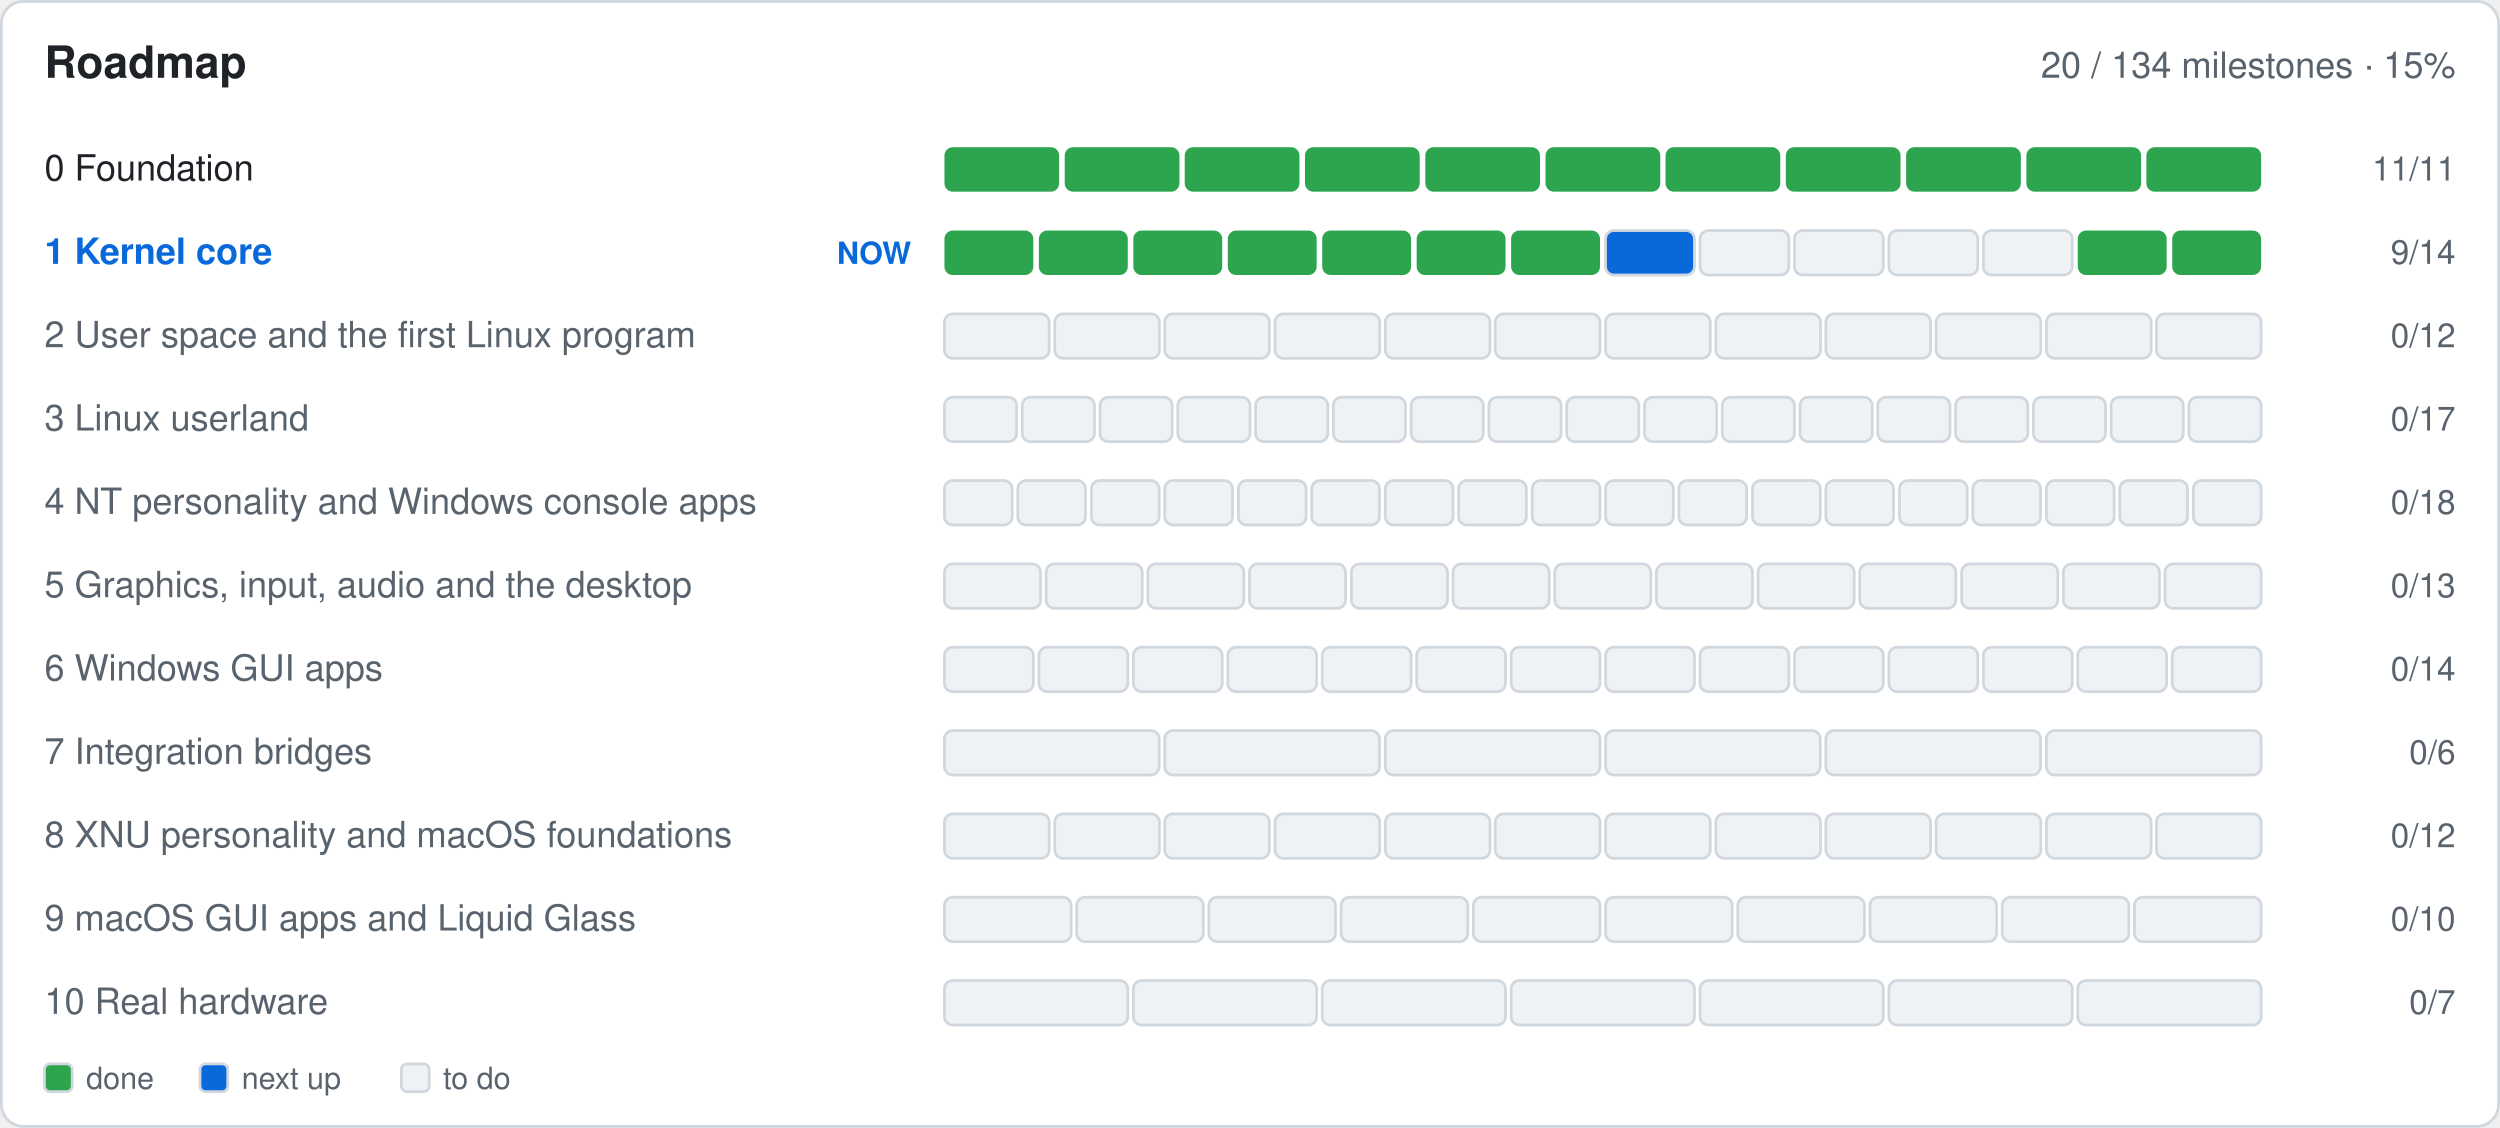
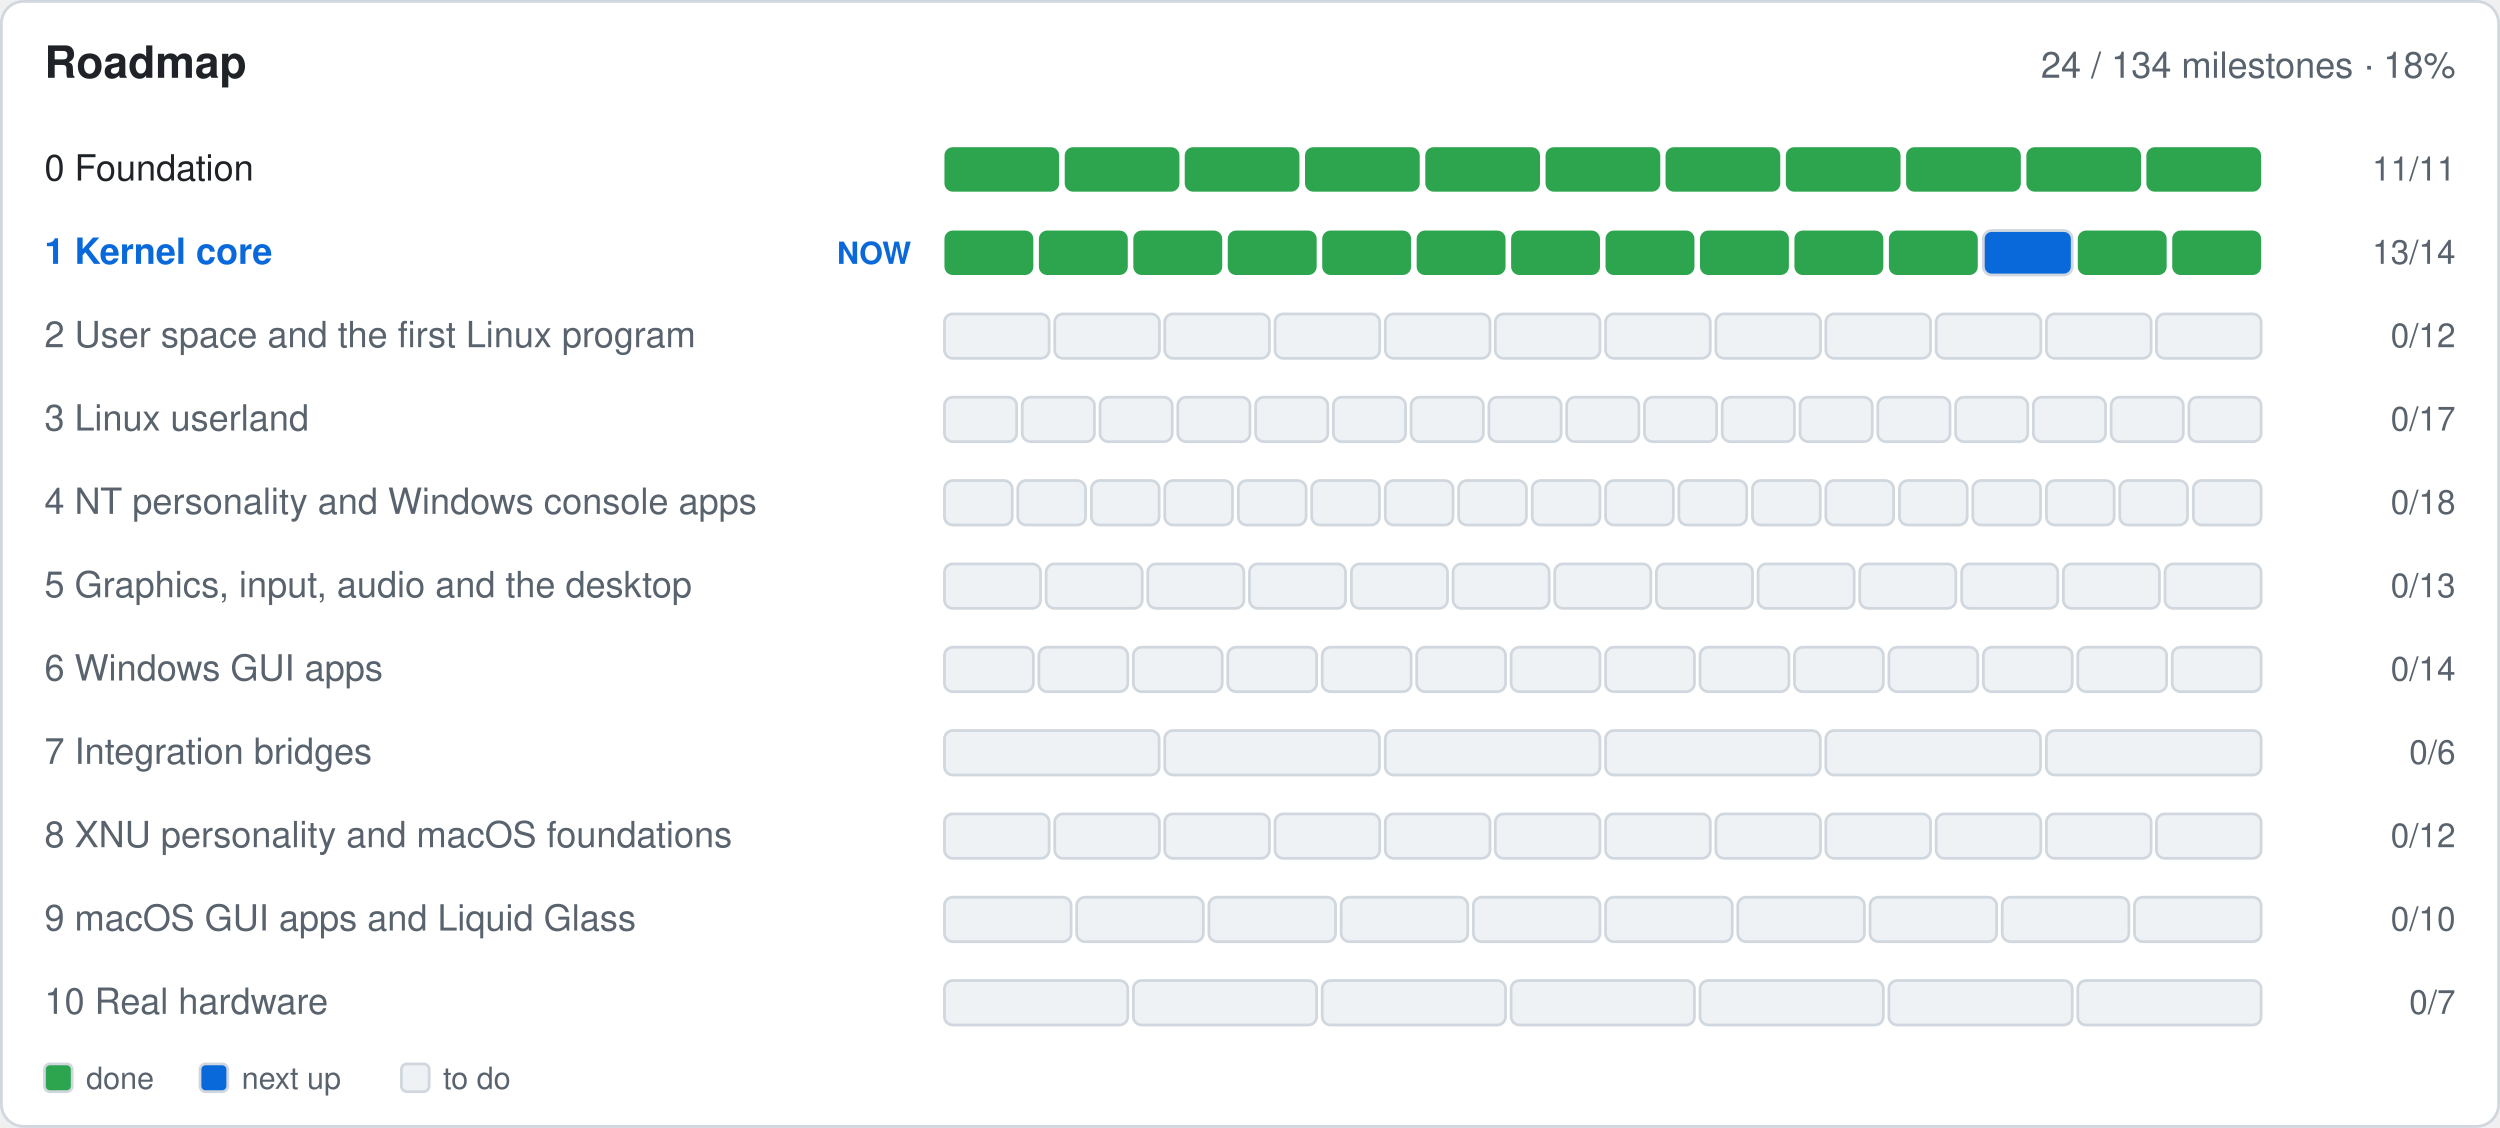
- <svg xmlns="http://www.w3.org/2000/svg" width="900" height="406" viewBox="0 0 900 406" role="img" aria-label="Roadmap: 20 of 134 milestones done">
+ <svg xmlns="http://www.w3.org/2000/svg" width="900" height="406" viewBox="0 0 900 406" role="img" aria-label="Roadmap: 24 of 134 milestones done">
  <rect x="0.5" y="0.5" width="899.0" height="405.0" fill="#ffffff" rx="8" stroke="#d0d7de" />
  <text x="16.0" y="28.0" font-family="-apple-system,BlinkMacSystemFont,'Segoe UI',Helvetica,Arial,sans-serif" font-size="16" font-weight="600" fill="#1f2328" text-anchor="start">Roadmap</text>
-   <text x="884.0" y="28.0" font-family="-apple-system,BlinkMacSystemFont,'Segoe UI',Helvetica,Arial,sans-serif" font-size="13" font-weight="400" fill="#59636e" text-anchor="end">20 / 134 milestones · 15%</text>
+   <text x="884.0" y="28.0" font-family="-apple-system,BlinkMacSystemFont,'Segoe UI',Helvetica,Arial,sans-serif" font-size="13" font-weight="400" fill="#59636e" text-anchor="end">24 / 134 milestones · 18%</text>
  <text x="16.0" y="65.0" font-family="-apple-system,BlinkMacSystemFont,'Segoe UI',Helvetica,Arial,sans-serif" font-size="13" font-weight="400" fill="#1f2328" text-anchor="start"> 0  Foundation</text>
  <g>
    <rect x="340.0" y="53.0" width="41.3" height="16.0" fill="#2da44e" rx="3" />
  </g>
  <g>
    <rect x="383.3" y="53.0" width="41.3" height="16.0" fill="#2da44e" rx="3" />
  </g>
  <g>
    <rect x="426.5" y="53.0" width="41.3" height="16.0" fill="#2da44e" rx="3" />
  </g>
  <g>
    <rect x="469.8" y="53.0" width="41.3" height="16.0" fill="#2da44e" rx="3" />
  </g>
  <g>
    <rect x="513.1" y="53.0" width="41.3" height="16.0" fill="#2da44e" rx="3" />
  </g>
  <g>
    <rect x="556.4" y="53.0" width="41.3" height="16.0" fill="#2da44e" rx="3" />
  </g>
  <g>
    <rect x="599.6" y="53.0" width="41.3" height="16.0" fill="#2da44e" rx="3" />
  </g>
  <g>
    <rect x="642.9" y="53.0" width="41.3" height="16.0" fill="#2da44e" rx="3" />
  </g>
  <g>
    <rect x="686.2" y="53.0" width="41.3" height="16.0" fill="#2da44e" rx="3" />
  </g>
  <g>
    <rect x="729.5" y="53.0" width="41.3" height="16.0" fill="#2da44e" rx="3" />
  </g>
  <g>
    <rect x="772.7" y="53.0" width="41.3" height="16.0" fill="#2da44e" rx="3" />
  </g>
  <text x="884.0" y="65.0" font-family="-apple-system,BlinkMacSystemFont,'Segoe UI',Helvetica,Arial,sans-serif" font-size="12" font-weight="400" fill="#59636e" text-anchor="end">11/11</text>
  <text x="16.0" y="95.0" font-family="-apple-system,BlinkMacSystemFont,'Segoe UI',Helvetica,Arial,sans-serif" font-size="13" font-weight="600" fill="#0969da" text-anchor="start"> 1  Kernel core</text>
  <text x="328.0" y="95.0" font-family="-apple-system,BlinkMacSystemFont,'Segoe UI',Helvetica,Arial,sans-serif" font-size="11" font-weight="600" fill="#0969da" text-anchor="end">NOW</text>
  <g>
    <rect x="340.0" y="83.0" width="32.0" height="16.0" fill="#2da44e" rx="3" />
  </g>
  <g>
    <rect x="374.0" y="83.0" width="32.0" height="16.0" fill="#2da44e" rx="3" />
  </g>
  <g>
    <rect x="408.0" y="83.0" width="32.0" height="16.0" fill="#2da44e" rx="3" />
  </g>
  <g>
    <rect x="442.0" y="83.0" width="32.0" height="16.0" fill="#2da44e" rx="3" />
  </g>
  <g>
    <rect x="476.0" y="83.0" width="32.0" height="16.0" fill="#2da44e" rx="3" />
  </g>
  <g>
    <rect x="510.0" y="83.0" width="32.0" height="16.0" fill="#2da44e" rx="3" />
  </g>
  <g>
    <rect x="544.0" y="83.0" width="32.0" height="16.0" fill="#2da44e" rx="3" />
  </g>
  <g>
-     <rect x="578.0" y="83.0" width="32.0" height="16.0" fill="#0969da" rx="3" stroke="#d0d7de" />
-   </g>
-   <g>
-     <rect x="612.0" y="83.0" width="32.0" height="16.0" fill="#eff2f5" rx="3" stroke="#d0d7de" />
-   </g>
-   <g>
-     <rect x="646.0" y="83.0" width="32.0" height="16.0" fill="#eff2f5" rx="3" stroke="#d0d7de" />
-   </g>
-   <g>
-     <rect x="680.0" y="83.0" width="32.0" height="16.0" fill="#eff2f5" rx="3" stroke="#d0d7de" />
-   </g>
-   <g>
-     <rect x="714.0" y="83.0" width="32.0" height="16.0" fill="#eff2f5" rx="3" stroke="#d0d7de" />
+     <rect x="578.0" y="83.0" width="32.0" height="16.0" fill="#2da44e" rx="3" />
+   </g>
+   <g>
+     <rect x="612.0" y="83.0" width="32.0" height="16.0" fill="#2da44e" rx="3" />
+   </g>
+   <g>
+     <rect x="646.0" y="83.0" width="32.0" height="16.0" fill="#2da44e" rx="3" />
+   </g>
+   <g>
+     <rect x="680.0" y="83.0" width="32.0" height="16.0" fill="#2da44e" rx="3" />
+   </g>
+   <g>
+     <rect x="714.0" y="83.0" width="32.0" height="16.0" fill="#0969da" rx="3" stroke="#d0d7de" />
  </g>
  <g>
    <rect x="748.0" y="83.0" width="32.0" height="16.0" fill="#2da44e" rx="3" />
  </g>
  <g>
    <rect x="782.0" y="83.0" width="32.0" height="16.0" fill="#2da44e" rx="3" />
  </g>
-   <text x="884.0" y="95.0" font-family="-apple-system,BlinkMacSystemFont,'Segoe UI',Helvetica,Arial,sans-serif" font-size="12" font-weight="400" fill="#59636e" text-anchor="end">9/14</text>
+   <text x="884.0" y="95.0" font-family="-apple-system,BlinkMacSystemFont,'Segoe UI',Helvetica,Arial,sans-serif" font-size="12" font-weight="400" fill="#59636e" text-anchor="end">13/14</text>
  <text x="16.0" y="125.0" font-family="-apple-system,BlinkMacSystemFont,'Segoe UI',Helvetica,Arial,sans-serif" font-size="13" font-weight="400" fill="#59636e" text-anchor="start"> 2  User space and the first Linux program</text>
  <g>
    <rect x="340.0" y="113.0" width="37.7" height="16.0" fill="#eff2f5" rx="3" stroke="#d0d7de" />
  </g>
  <g>
    <rect x="379.7" y="113.0" width="37.7" height="16.0" fill="#eff2f5" rx="3" stroke="#d0d7de" />
  </g>
  <g>
    <rect x="419.3" y="113.0" width="37.7" height="16.0" fill="#eff2f5" rx="3" stroke="#d0d7de" />
  </g>
  <g>
    <rect x="459.0" y="113.0" width="37.7" height="16.0" fill="#eff2f5" rx="3" stroke="#d0d7de" />
  </g>
  <g>
    <rect x="498.7" y="113.0" width="37.7" height="16.0" fill="#eff2f5" rx="3" stroke="#d0d7de" />
  </g>
  <g>
    <rect x="538.3" y="113.0" width="37.7" height="16.0" fill="#eff2f5" rx="3" stroke="#d0d7de" />
  </g>
  <g>
    <rect x="578.0" y="113.0" width="37.7" height="16.0" fill="#eff2f5" rx="3" stroke="#d0d7de" />
  </g>
  <g>
    <rect x="617.7" y="113.0" width="37.7" height="16.0" fill="#eff2f5" rx="3" stroke="#d0d7de" />
  </g>
  <g>
    <rect x="657.3" y="113.0" width="37.7" height="16.0" fill="#eff2f5" rx="3" stroke="#d0d7de" />
  </g>
  <g>
    <rect x="697.0" y="113.0" width="37.7" height="16.0" fill="#eff2f5" rx="3" stroke="#d0d7de" />
  </g>
  <g>
    <rect x="736.7" y="113.0" width="37.7" height="16.0" fill="#eff2f5" rx="3" stroke="#d0d7de" />
  </g>
  <g>
    <rect x="776.3" y="113.0" width="37.7" height="16.0" fill="#eff2f5" rx="3" stroke="#d0d7de" />
  </g>
  <text x="884.0" y="125.0" font-family="-apple-system,BlinkMacSystemFont,'Segoe UI',Helvetica,Arial,sans-serif" font-size="12" font-weight="400" fill="#59636e" text-anchor="end">0/12</text>
  <text x="16.0" y="155.0" font-family="-apple-system,BlinkMacSystemFont,'Segoe UI',Helvetica,Arial,sans-serif" font-size="13" font-weight="400" fill="#59636e" text-anchor="start"> 3  Linux userland</text>
  <g>
    <rect x="340.0" y="143.0" width="26.0" height="16.0" fill="#eff2f5" rx="3" stroke="#d0d7de" />
  </g>
  <g>
    <rect x="368.0" y="143.0" width="26.0" height="16.0" fill="#eff2f5" rx="3" stroke="#d0d7de" />
  </g>
  <g>
    <rect x="396.0" y="143.0" width="26.0" height="16.0" fill="#eff2f5" rx="3" stroke="#d0d7de" />
  </g>
  <g>
    <rect x="424.0" y="143.0" width="26.0" height="16.0" fill="#eff2f5" rx="3" stroke="#d0d7de" />
  </g>
  <g>
    <rect x="452.0" y="143.0" width="26.0" height="16.0" fill="#eff2f5" rx="3" stroke="#d0d7de" />
  </g>
  <g>
    <rect x="480.0" y="143.0" width="26.0" height="16.0" fill="#eff2f5" rx="3" stroke="#d0d7de" />
  </g>
  <g>
    <rect x="508.0" y="143.0" width="26.0" height="16.0" fill="#eff2f5" rx="3" stroke="#d0d7de" />
  </g>
  <g>
    <rect x="536.0" y="143.0" width="26.0" height="16.0" fill="#eff2f5" rx="3" stroke="#d0d7de" />
  </g>
  <g>
    <rect x="564.0" y="143.0" width="26.0" height="16.0" fill="#eff2f5" rx="3" stroke="#d0d7de" />
  </g>
  <g>
    <rect x="592.0" y="143.0" width="26.0" height="16.0" fill="#eff2f5" rx="3" stroke="#d0d7de" />
  </g>
  <g>
    <rect x="620.0" y="143.0" width="26.0" height="16.0" fill="#eff2f5" rx="3" stroke="#d0d7de" />
  </g>
  <g>
    <rect x="648.0" y="143.0" width="26.0" height="16.0" fill="#eff2f5" rx="3" stroke="#d0d7de" />
  </g>
  <g>
    <rect x="676.0" y="143.0" width="26.0" height="16.0" fill="#eff2f5" rx="3" stroke="#d0d7de" />
  </g>
  <g>
    <rect x="704.0" y="143.0" width="26.0" height="16.0" fill="#eff2f5" rx="3" stroke="#d0d7de" />
  </g>
  <g>
    <rect x="732.0" y="143.0" width="26.0" height="16.0" fill="#eff2f5" rx="3" stroke="#d0d7de" />
  </g>
  <g>
    <rect x="760.0" y="143.0" width="26.0" height="16.0" fill="#eff2f5" rx="3" stroke="#d0d7de" />
  </g>
  <g>
    <rect x="788.0" y="143.0" width="26.0" height="16.0" fill="#eff2f5" rx="3" stroke="#d0d7de" />
  </g>
  <text x="884.0" y="155.0" font-family="-apple-system,BlinkMacSystemFont,'Segoe UI',Helvetica,Arial,sans-serif" font-size="12" font-weight="400" fill="#59636e" text-anchor="end">0/17</text>
  <text x="16.0" y="185.0" font-family="-apple-system,BlinkMacSystemFont,'Segoe UI',Helvetica,Arial,sans-serif" font-size="13" font-weight="400" fill="#59636e" text-anchor="start"> 4  NT personality and Windows console apps</text>
  <g>
    <rect x="340.0" y="173.0" width="24.4" height="16.0" fill="#eff2f5" rx="3" stroke="#d0d7de" />
  </g>
  <g>
    <rect x="366.4" y="173.0" width="24.4" height="16.0" fill="#eff2f5" rx="3" stroke="#d0d7de" />
  </g>
  <g>
    <rect x="392.9" y="173.0" width="24.4" height="16.0" fill="#eff2f5" rx="3" stroke="#d0d7de" />
  </g>
  <g>
    <rect x="419.3" y="173.0" width="24.4" height="16.0" fill="#eff2f5" rx="3" stroke="#d0d7de" />
  </g>
  <g>
    <rect x="445.8" y="173.0" width="24.4" height="16.0" fill="#eff2f5" rx="3" stroke="#d0d7de" />
  </g>
  <g>
    <rect x="472.2" y="173.0" width="24.4" height="16.0" fill="#eff2f5" rx="3" stroke="#d0d7de" />
  </g>
  <g>
    <rect x="498.7" y="173.0" width="24.4" height="16.0" fill="#eff2f5" rx="3" stroke="#d0d7de" />
  </g>
  <g>
    <rect x="525.1" y="173.0" width="24.4" height="16.0" fill="#eff2f5" rx="3" stroke="#d0d7de" />
  </g>
  <g>
    <rect x="551.6" y="173.0" width="24.4" height="16.0" fill="#eff2f5" rx="3" stroke="#d0d7de" />
  </g>
  <g>
    <rect x="578.0" y="173.0" width="24.4" height="16.0" fill="#eff2f5" rx="3" stroke="#d0d7de" />
  </g>
  <g>
    <rect x="604.4" y="173.0" width="24.4" height="16.0" fill="#eff2f5" rx="3" stroke="#d0d7de" />
  </g>
  <g>
    <rect x="630.9" y="173.0" width="24.4" height="16.0" fill="#eff2f5" rx="3" stroke="#d0d7de" />
  </g>
  <g>
    <rect x="657.3" y="173.0" width="24.4" height="16.0" fill="#eff2f5" rx="3" stroke="#d0d7de" />
  </g>
  <g>
    <rect x="683.8" y="173.0" width="24.4" height="16.0" fill="#eff2f5" rx="3" stroke="#d0d7de" />
  </g>
  <g>
    <rect x="710.2" y="173.0" width="24.4" height="16.0" fill="#eff2f5" rx="3" stroke="#d0d7de" />
  </g>
  <g>
    <rect x="736.7" y="173.0" width="24.4" height="16.0" fill="#eff2f5" rx="3" stroke="#d0d7de" />
  </g>
  <g>
    <rect x="763.1" y="173.0" width="24.4" height="16.0" fill="#eff2f5" rx="3" stroke="#d0d7de" />
  </g>
  <g>
    <rect x="789.6" y="173.0" width="24.4" height="16.0" fill="#eff2f5" rx="3" stroke="#d0d7de" />
  </g>
  <text x="884.0" y="185.0" font-family="-apple-system,BlinkMacSystemFont,'Segoe UI',Helvetica,Arial,sans-serif" font-size="12" font-weight="400" fill="#59636e" text-anchor="end">0/18</text>
  <text x="16.0" y="215.0" font-family="-apple-system,BlinkMacSystemFont,'Segoe UI',Helvetica,Arial,sans-serif" font-size="13" font-weight="400" fill="#59636e" text-anchor="start"> 5  Graphics, input, audio and the desktop</text>
  <g>
    <rect x="340.0" y="203.0" width="34.6" height="16.0" fill="#eff2f5" rx="3" stroke="#d0d7de" />
  </g>
  <g>
    <rect x="376.6" y="203.0" width="34.6" height="16.0" fill="#eff2f5" rx="3" stroke="#d0d7de" />
  </g>
  <g>
    <rect x="413.2" y="203.0" width="34.6" height="16.0" fill="#eff2f5" rx="3" stroke="#d0d7de" />
  </g>
  <g>
    <rect x="449.8" y="203.0" width="34.6" height="16.0" fill="#eff2f5" rx="3" stroke="#d0d7de" />
  </g>
  <g>
    <rect x="486.5" y="203.0" width="34.6" height="16.0" fill="#eff2f5" rx="3" stroke="#d0d7de" />
  </g>
  <g>
    <rect x="523.1" y="203.0" width="34.6" height="16.0" fill="#eff2f5" rx="3" stroke="#d0d7de" />
  </g>
  <g>
    <rect x="559.7" y="203.0" width="34.6" height="16.0" fill="#eff2f5" rx="3" stroke="#d0d7de" />
  </g>
  <g>
    <rect x="596.3" y="203.0" width="34.6" height="16.0" fill="#eff2f5" rx="3" stroke="#d0d7de" />
  </g>
  <g>
    <rect x="632.9" y="203.0" width="34.6" height="16.0" fill="#eff2f5" rx="3" stroke="#d0d7de" />
  </g>
  <g>
    <rect x="669.5" y="203.0" width="34.6" height="16.0" fill="#eff2f5" rx="3" stroke="#d0d7de" />
  </g>
  <g>
    <rect x="706.2" y="203.0" width="34.6" height="16.0" fill="#eff2f5" rx="3" stroke="#d0d7de" />
  </g>
  <g>
    <rect x="742.8" y="203.0" width="34.6" height="16.0" fill="#eff2f5" rx="3" stroke="#d0d7de" />
  </g>
  <g>
    <rect x="779.4" y="203.0" width="34.6" height="16.0" fill="#eff2f5" rx="3" stroke="#d0d7de" />
  </g>
  <text x="884.0" y="215.0" font-family="-apple-system,BlinkMacSystemFont,'Segoe UI',Helvetica,Arial,sans-serif" font-size="12" font-weight="400" fill="#59636e" text-anchor="end">0/13</text>
  <text x="16.0" y="245.0" font-family="-apple-system,BlinkMacSystemFont,'Segoe UI',Helvetica,Arial,sans-serif" font-size="13" font-weight="400" fill="#59636e" text-anchor="start"> 6  Windows GUI apps</text>
  <g>
    <rect x="340.0" y="233.0" width="32.0" height="16.0" fill="#eff2f5" rx="3" stroke="#d0d7de" />
  </g>
  <g>
    <rect x="374.0" y="233.0" width="32.0" height="16.0" fill="#eff2f5" rx="3" stroke="#d0d7de" />
  </g>
  <g>
    <rect x="408.0" y="233.0" width="32.0" height="16.0" fill="#eff2f5" rx="3" stroke="#d0d7de" />
  </g>
  <g>
    <rect x="442.0" y="233.0" width="32.0" height="16.0" fill="#eff2f5" rx="3" stroke="#d0d7de" />
  </g>
  <g>
    <rect x="476.0" y="233.0" width="32.0" height="16.0" fill="#eff2f5" rx="3" stroke="#d0d7de" />
  </g>
  <g>
    <rect x="510.0" y="233.0" width="32.0" height="16.0" fill="#eff2f5" rx="3" stroke="#d0d7de" />
  </g>
  <g>
    <rect x="544.0" y="233.0" width="32.0" height="16.0" fill="#eff2f5" rx="3" stroke="#d0d7de" />
  </g>
  <g>
    <rect x="578.0" y="233.0" width="32.0" height="16.0" fill="#eff2f5" rx="3" stroke="#d0d7de" />
  </g>
  <g>
    <rect x="612.0" y="233.0" width="32.0" height="16.0" fill="#eff2f5" rx="3" stroke="#d0d7de" />
  </g>
  <g>
    <rect x="646.0" y="233.0" width="32.0" height="16.0" fill="#eff2f5" rx="3" stroke="#d0d7de" />
  </g>
  <g>
    <rect x="680.0" y="233.0" width="32.0" height="16.0" fill="#eff2f5" rx="3" stroke="#d0d7de" />
  </g>
  <g>
    <rect x="714.0" y="233.0" width="32.0" height="16.0" fill="#eff2f5" rx="3" stroke="#d0d7de" />
  </g>
  <g>
    <rect x="748.0" y="233.0" width="32.0" height="16.0" fill="#eff2f5" rx="3" stroke="#d0d7de" />
  </g>
  <g>
    <rect x="782.0" y="233.0" width="32.0" height="16.0" fill="#eff2f5" rx="3" stroke="#d0d7de" />
  </g>
  <text x="884.0" y="245.0" font-family="-apple-system,BlinkMacSystemFont,'Segoe UI',Helvetica,Arial,sans-serif" font-size="12" font-weight="400" fill="#59636e" text-anchor="end">0/14</text>
  <text x="16.0" y="275.0" font-family="-apple-system,BlinkMacSystemFont,'Segoe UI',Helvetica,Arial,sans-serif" font-size="13" font-weight="400" fill="#59636e" text-anchor="start"> 7  Integration bridges</text>
  <g>
    <rect x="340.0" y="263.0" width="77.3" height="16.0" fill="#eff2f5" rx="3" stroke="#d0d7de" />
  </g>
  <g>
    <rect x="419.3" y="263.0" width="77.3" height="16.0" fill="#eff2f5" rx="3" stroke="#d0d7de" />
  </g>
  <g>
    <rect x="498.7" y="263.0" width="77.3" height="16.0" fill="#eff2f5" rx="3" stroke="#d0d7de" />
  </g>
  <g>
    <rect x="578.0" y="263.0" width="77.3" height="16.0" fill="#eff2f5" rx="3" stroke="#d0d7de" />
  </g>
  <g>
    <rect x="657.3" y="263.0" width="77.3" height="16.0" fill="#eff2f5" rx="3" stroke="#d0d7de" />
  </g>
  <g>
    <rect x="736.7" y="263.0" width="77.3" height="16.0" fill="#eff2f5" rx="3" stroke="#d0d7de" />
  </g>
  <text x="884.0" y="275.0" font-family="-apple-system,BlinkMacSystemFont,'Segoe UI',Helvetica,Arial,sans-serif" font-size="12" font-weight="400" fill="#59636e" text-anchor="end">0/6</text>
  <text x="16.0" y="305.0" font-family="-apple-system,BlinkMacSystemFont,'Segoe UI',Helvetica,Arial,sans-serif" font-size="13" font-weight="400" fill="#59636e" text-anchor="start"> 8  XNU personality and macOS foundations</text>
  <g>
    <rect x="340.0" y="293.0" width="37.7" height="16.0" fill="#eff2f5" rx="3" stroke="#d0d7de" />
  </g>
  <g>
    <rect x="379.7" y="293.0" width="37.7" height="16.0" fill="#eff2f5" rx="3" stroke="#d0d7de" />
  </g>
  <g>
    <rect x="419.3" y="293.0" width="37.7" height="16.0" fill="#eff2f5" rx="3" stroke="#d0d7de" />
  </g>
  <g>
    <rect x="459.0" y="293.0" width="37.7" height="16.0" fill="#eff2f5" rx="3" stroke="#d0d7de" />
  </g>
  <g>
    <rect x="498.7" y="293.0" width="37.7" height="16.0" fill="#eff2f5" rx="3" stroke="#d0d7de" />
  </g>
  <g>
    <rect x="538.3" y="293.0" width="37.7" height="16.0" fill="#eff2f5" rx="3" stroke="#d0d7de" />
  </g>
  <g>
    <rect x="578.0" y="293.0" width="37.7" height="16.0" fill="#eff2f5" rx="3" stroke="#d0d7de" />
  </g>
  <g>
    <rect x="617.7" y="293.0" width="37.7" height="16.0" fill="#eff2f5" rx="3" stroke="#d0d7de" />
  </g>
  <g>
    <rect x="657.3" y="293.0" width="37.7" height="16.0" fill="#eff2f5" rx="3" stroke="#d0d7de" />
  </g>
  <g>
    <rect x="697.0" y="293.0" width="37.7" height="16.0" fill="#eff2f5" rx="3" stroke="#d0d7de" />
  </g>
  <g>
    <rect x="736.7" y="293.0" width="37.7" height="16.0" fill="#eff2f5" rx="3" stroke="#d0d7de" />
  </g>
  <g>
    <rect x="776.3" y="293.0" width="37.7" height="16.0" fill="#eff2f5" rx="3" stroke="#d0d7de" />
  </g>
  <text x="884.0" y="305.0" font-family="-apple-system,BlinkMacSystemFont,'Segoe UI',Helvetica,Arial,sans-serif" font-size="12" font-weight="400" fill="#59636e" text-anchor="end">0/12</text>
  <text x="16.0" y="335.0" font-family="-apple-system,BlinkMacSystemFont,'Segoe UI',Helvetica,Arial,sans-serif" font-size="13" font-weight="400" fill="#59636e" text-anchor="start"> 9  macOS GUI apps and Liquid Glass</text>
  <g>
    <rect x="340.0" y="323.0" width="45.6" height="16.0" fill="#eff2f5" rx="3" stroke="#d0d7de" />
  </g>
  <g>
    <rect x="387.6" y="323.0" width="45.6" height="16.0" fill="#eff2f5" rx="3" stroke="#d0d7de" />
  </g>
  <g>
    <rect x="435.2" y="323.0" width="45.6" height="16.0" fill="#eff2f5" rx="3" stroke="#d0d7de" />
  </g>
  <g>
    <rect x="482.8" y="323.0" width="45.6" height="16.0" fill="#eff2f5" rx="3" stroke="#d0d7de" />
  </g>
  <g>
    <rect x="530.4" y="323.0" width="45.6" height="16.0" fill="#eff2f5" rx="3" stroke="#d0d7de" />
  </g>
  <g>
    <rect x="578.0" y="323.0" width="45.6" height="16.0" fill="#eff2f5" rx="3" stroke="#d0d7de" />
  </g>
  <g>
    <rect x="625.6" y="323.0" width="45.6" height="16.0" fill="#eff2f5" rx="3" stroke="#d0d7de" />
  </g>
  <g>
    <rect x="673.2" y="323.0" width="45.6" height="16.0" fill="#eff2f5" rx="3" stroke="#d0d7de" />
  </g>
  <g>
    <rect x="720.8" y="323.0" width="45.6" height="16.0" fill="#eff2f5" rx="3" stroke="#d0d7de" />
  </g>
  <g>
    <rect x="768.4" y="323.0" width="45.6" height="16.0" fill="#eff2f5" rx="3" stroke="#d0d7de" />
  </g>
  <text x="884.0" y="335.0" font-family="-apple-system,BlinkMacSystemFont,'Segoe UI',Helvetica,Arial,sans-serif" font-size="12" font-weight="400" fill="#59636e" text-anchor="end">0/10</text>
  <text x="16.0" y="365.0" font-family="-apple-system,BlinkMacSystemFont,'Segoe UI',Helvetica,Arial,sans-serif" font-size="13" font-weight="400" fill="#59636e" text-anchor="start">10  Real hardware</text>
  <g>
    <rect x="340.0" y="353.0" width="66.0" height="16.0" fill="#eff2f5" rx="3" stroke="#d0d7de" />
  </g>
  <g>
    <rect x="408.0" y="353.0" width="66.0" height="16.0" fill="#eff2f5" rx="3" stroke="#d0d7de" />
  </g>
  <g>
    <rect x="476.0" y="353.0" width="66.0" height="16.0" fill="#eff2f5" rx="3" stroke="#d0d7de" />
  </g>
  <g>
    <rect x="544.0" y="353.0" width="66.0" height="16.0" fill="#eff2f5" rx="3" stroke="#d0d7de" />
  </g>
  <g>
    <rect x="612.0" y="353.0" width="66.0" height="16.0" fill="#eff2f5" rx="3" stroke="#d0d7de" />
  </g>
  <g>
    <rect x="680.0" y="353.0" width="66.0" height="16.0" fill="#eff2f5" rx="3" stroke="#d0d7de" />
  </g>
  <g>
    <rect x="748.0" y="353.0" width="66.0" height="16.0" fill="#eff2f5" rx="3" stroke="#d0d7de" />
  </g>
  <text x="884.0" y="365.0" font-family="-apple-system,BlinkMacSystemFont,'Segoe UI',Helvetica,Arial,sans-serif" font-size="12" font-weight="400" fill="#59636e" text-anchor="end">0/7</text>
  <rect x="16.0" y="383.0" width="10.0" height="10.0" fill="#2da44e" rx="2" stroke="#d0d7de" />
  <text x="31.0" y="392.0" font-family="-apple-system,BlinkMacSystemFont,'Segoe UI',Helvetica,Arial,sans-serif" font-size="11" font-weight="400" fill="#59636e" text-anchor="start">done</text>
  <rect x="72.0" y="383.0" width="10.0" height="10.0" fill="#0969da" rx="2" stroke="#d0d7de" />
  <text x="87.0" y="392.0" font-family="-apple-system,BlinkMacSystemFont,'Segoe UI',Helvetica,Arial,sans-serif" font-size="11" font-weight="400" fill="#59636e" text-anchor="start">next up</text>
  <rect x="144.5" y="383.0" width="10.0" height="10.0" fill="#eff2f5" rx="2" stroke="#d0d7de" />
  <text x="159.5" y="392.0" font-family="-apple-system,BlinkMacSystemFont,'Segoe UI',Helvetica,Arial,sans-serif" font-size="11" font-weight="400" fill="#59636e" text-anchor="start">to do</text>
</svg>
